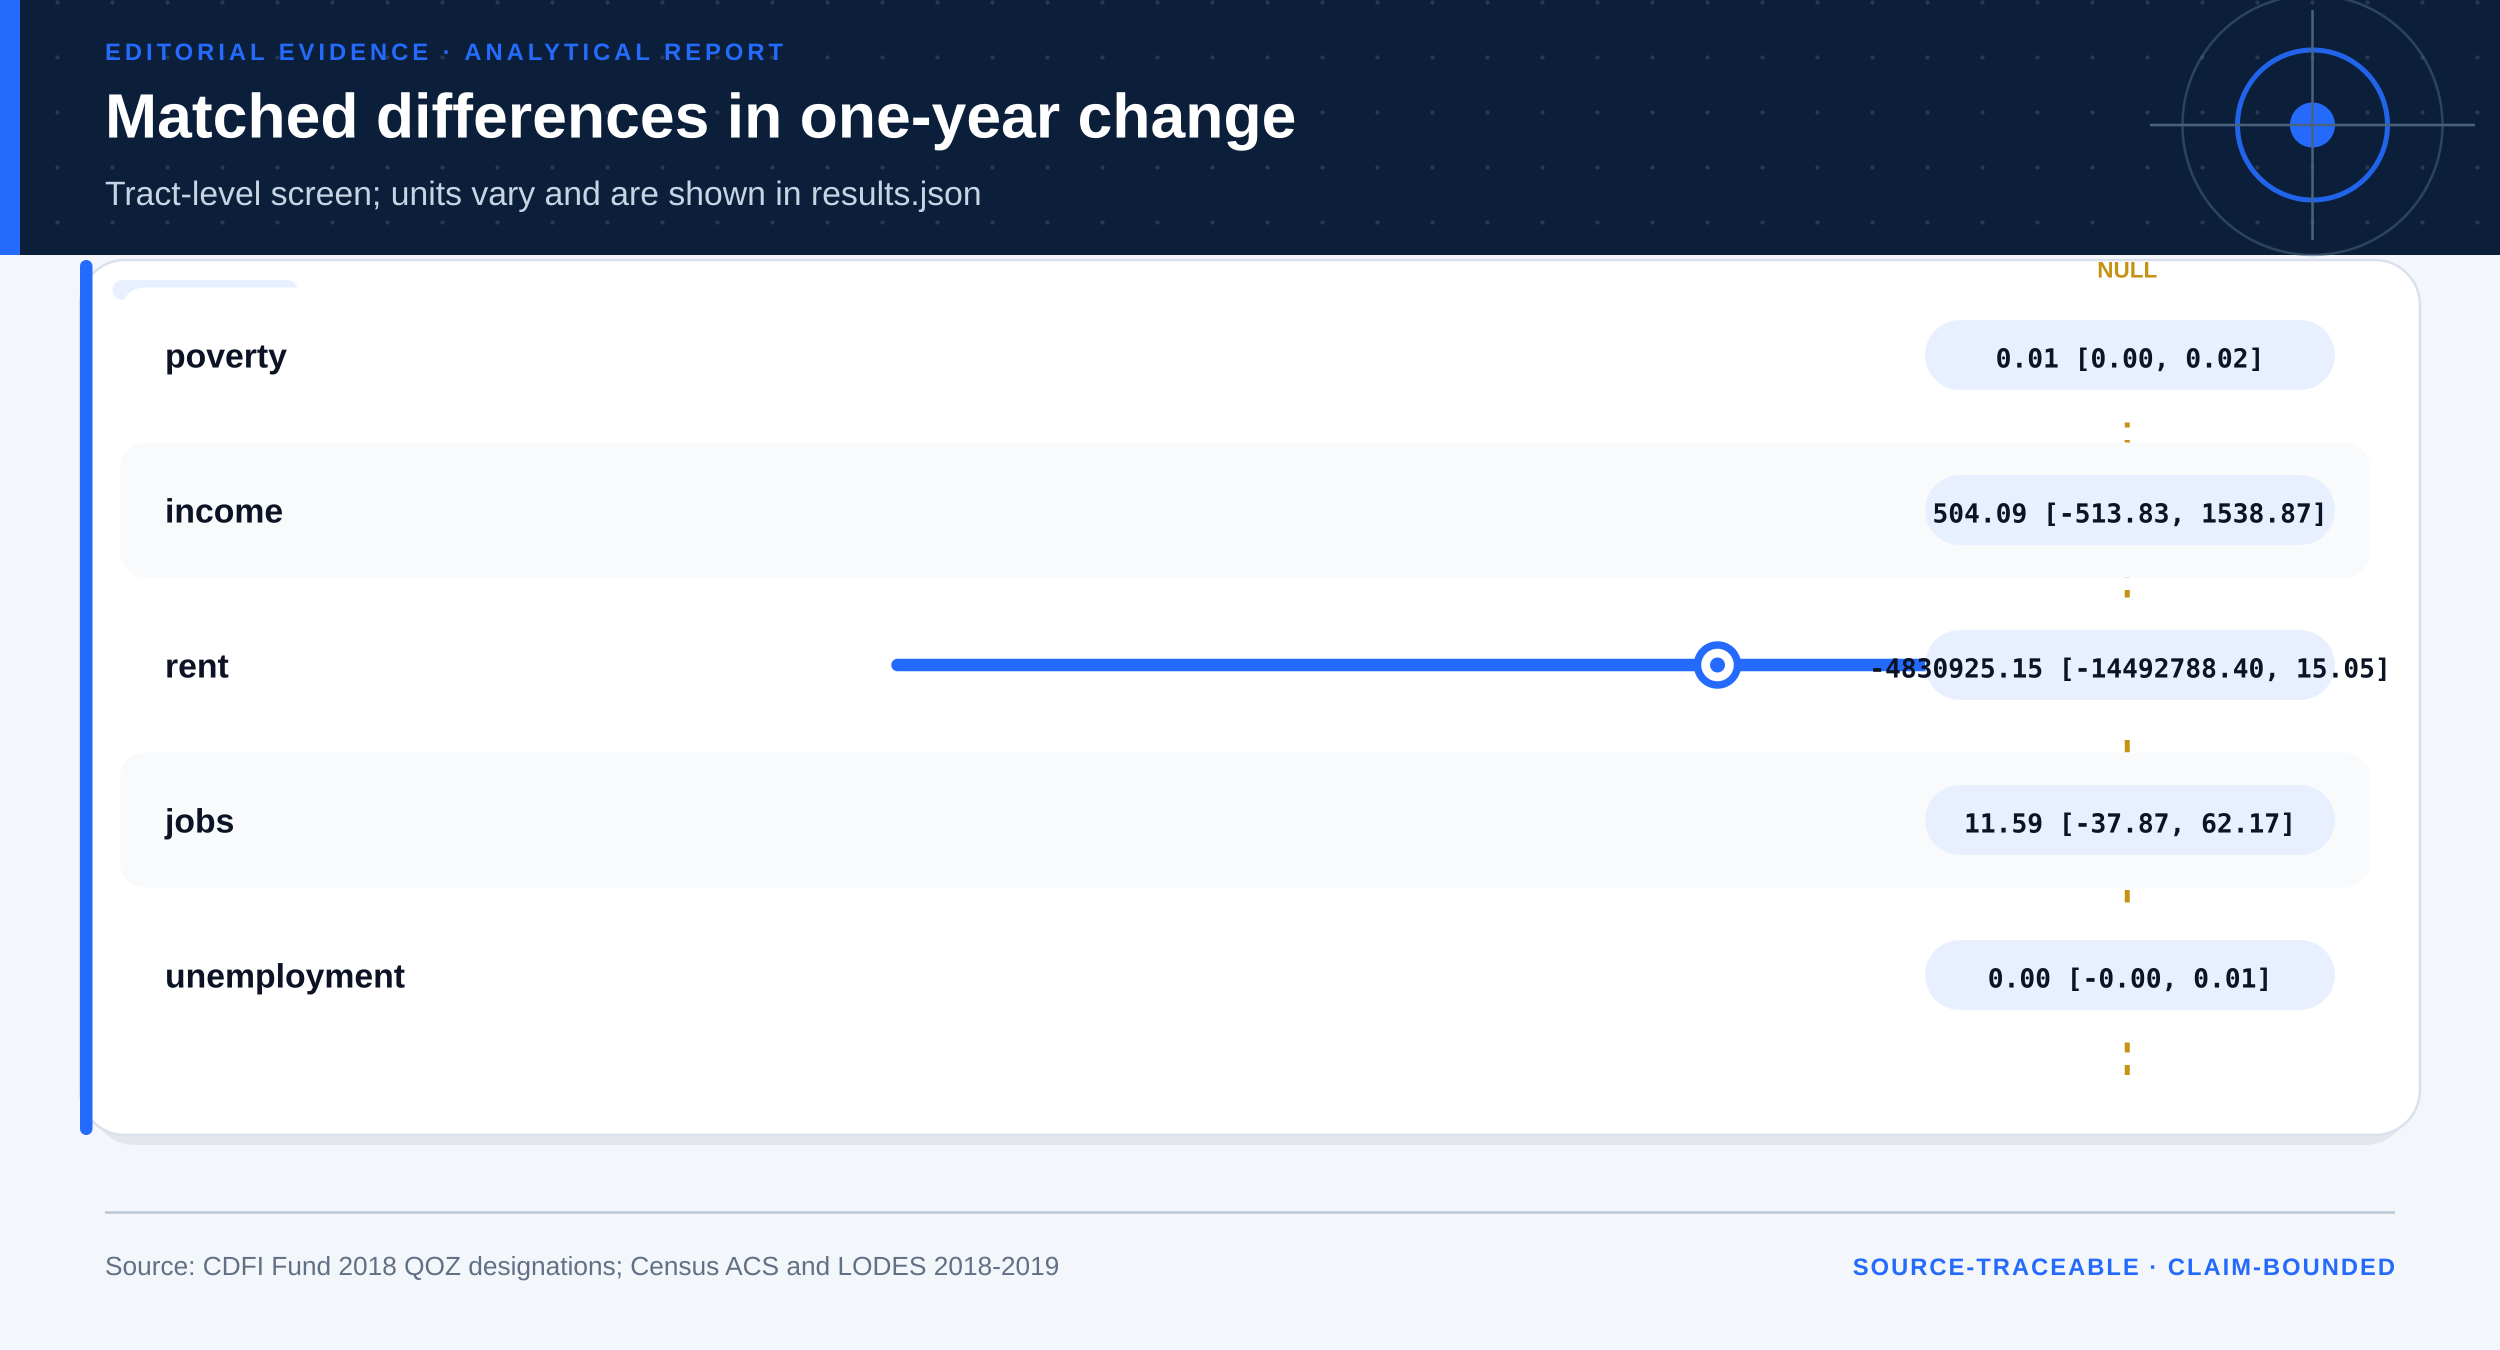
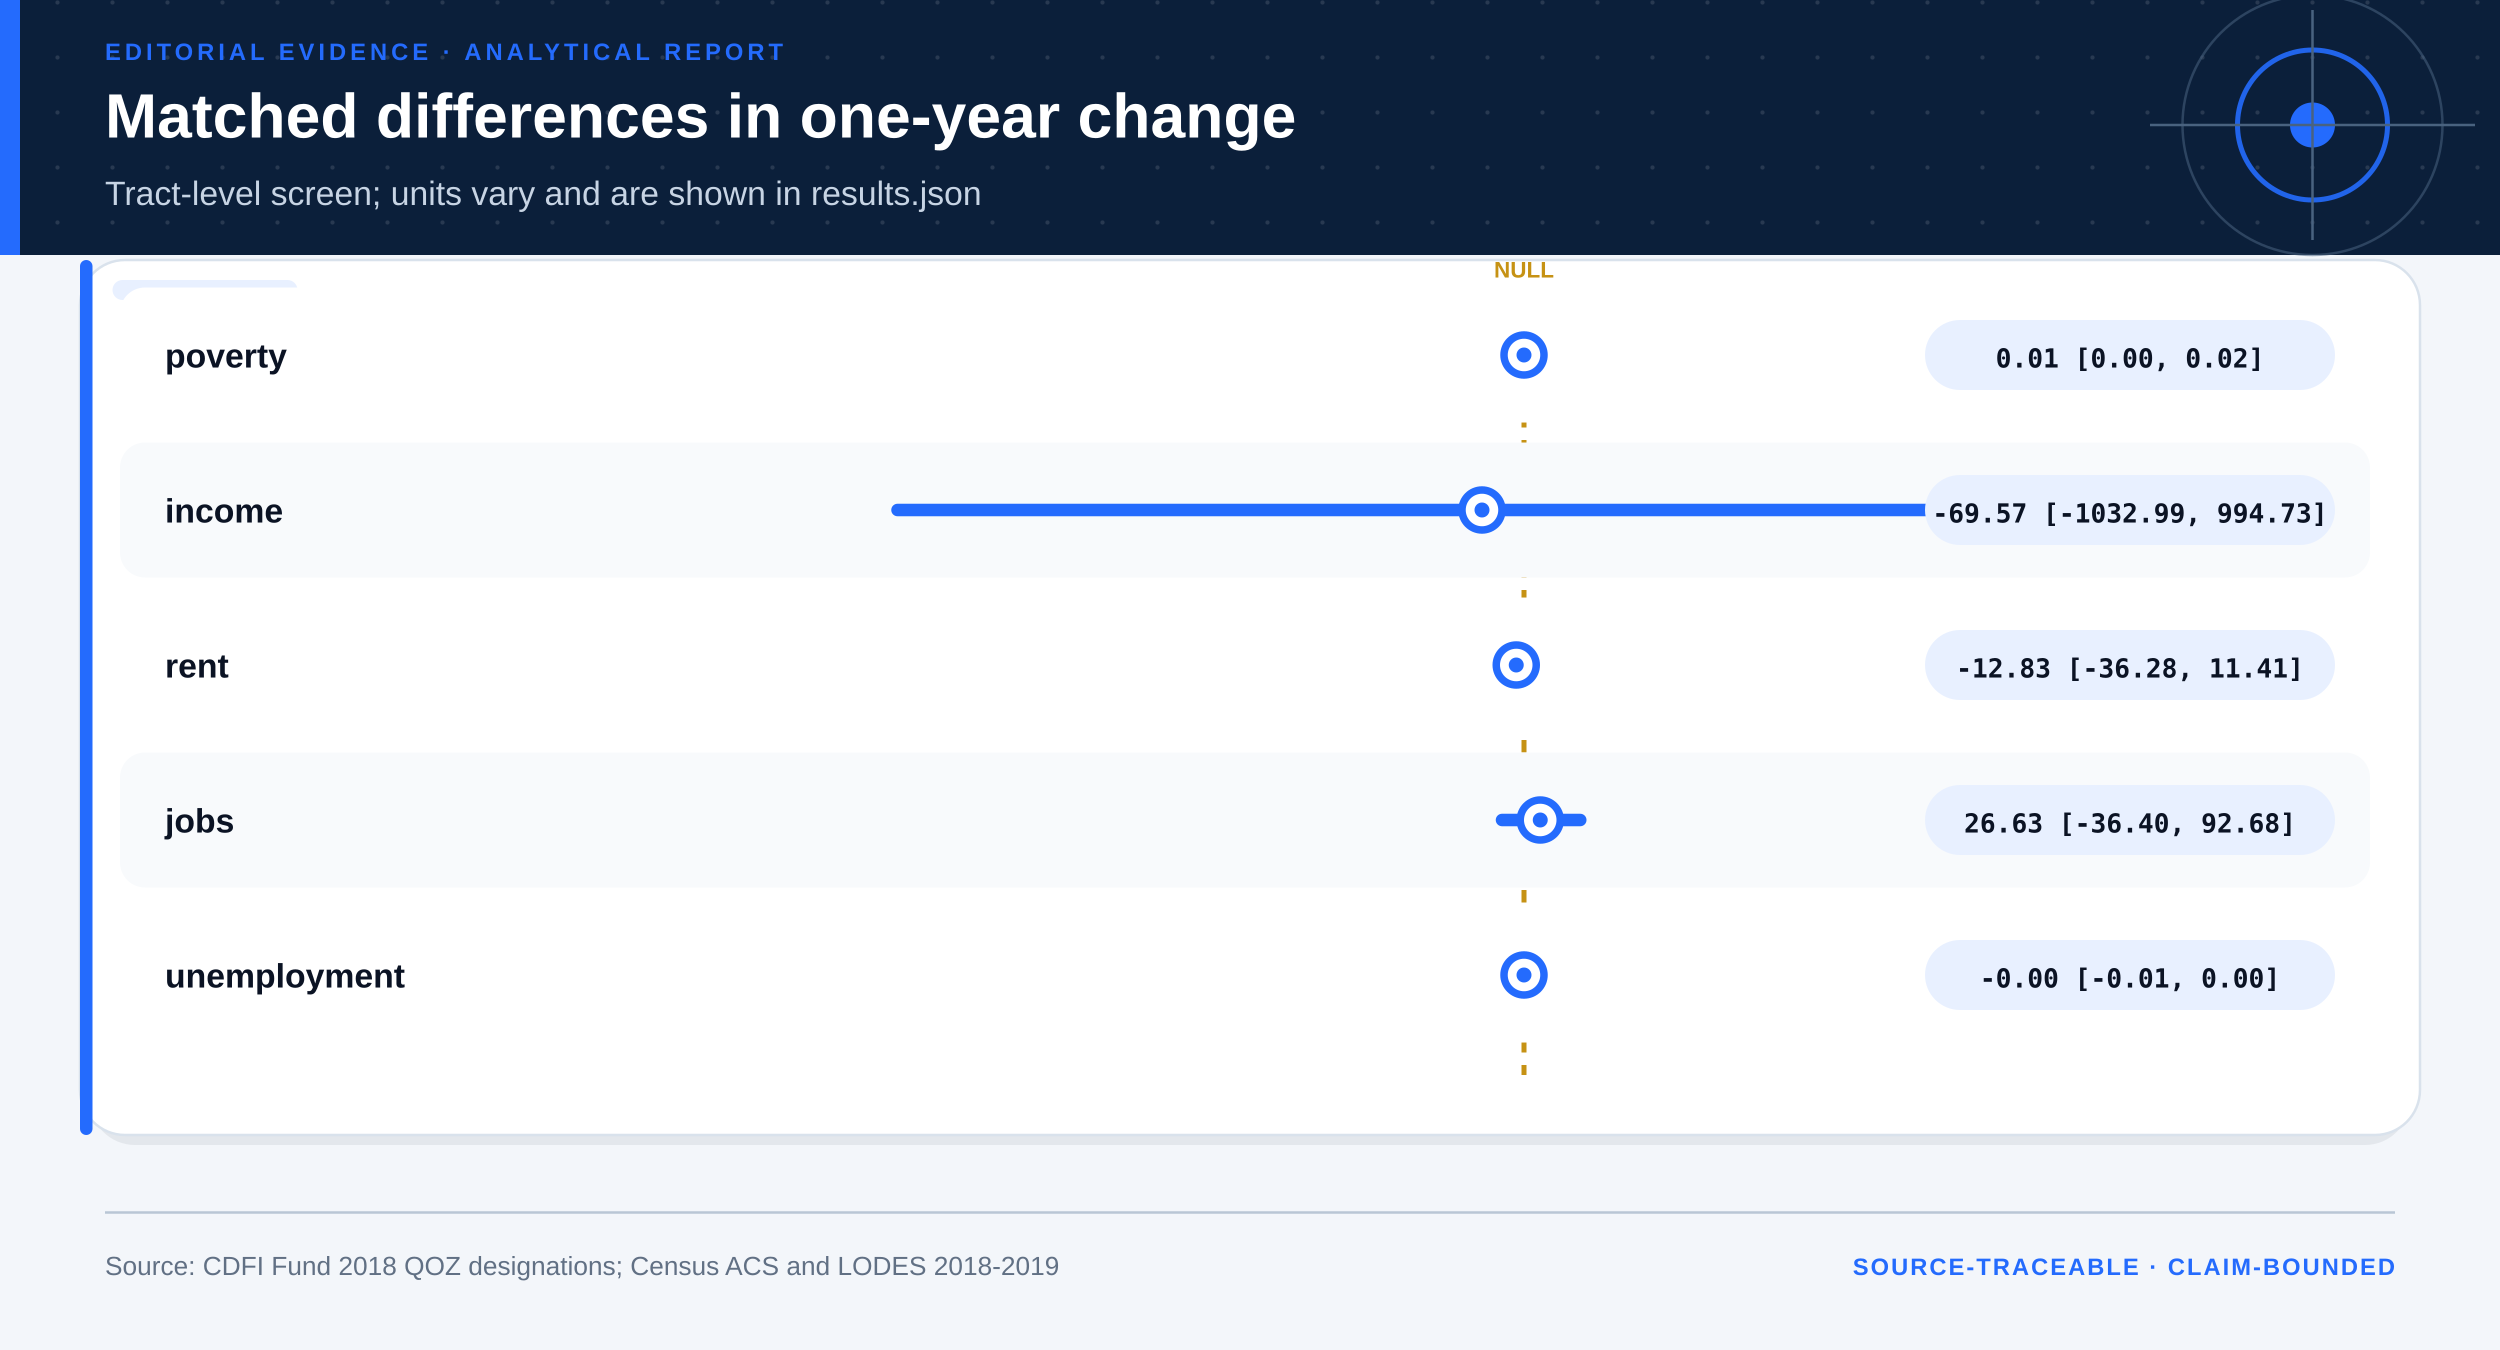
<svg xmlns="http://www.w3.org/2000/svg" width="1000" height="540" viewBox="0 0 1000 540" role="img" aria-labelledby="title desc">
  <defs>
    <pattern id="microGrid" width="22" height="22" patternUnits="userSpaceOnUse">
      <circle cx="1" cy="1" r=".85" fill="#FFFFFF" opacity=".12" />
    </pattern>
  </defs>
  <rect width="1000" height="540" fill="#F3F6FA" />
  <rect width="1000" height="102" fill="#0B1F3A" />
  <rect width="1000" height="102" fill="url(#microGrid)" />
  <rect width="8" height="102" fill="#246BFD" />
  <circle cx="925" cy="50" r="30" fill="none" stroke="#246BFD" stroke-width="2" opacity=".9" />
  <circle cx="925" cy="50" r="9" fill="#246BFD" />
  <circle cx="925" cy="50" r="52" fill="none" stroke="#49627F" stroke-width="1" opacity=".55" />
  <line x1="860" y1="50" x2="990" y2="50" stroke="#49627F" stroke-width="1" />
  <line x1="925" y1="4" x2="925" y2="96" stroke="#49627F" stroke-width="1" />
  <text x="42" y="24" font-family="-apple-system,BlinkMacSystemFont,'Segoe UI',Arial,sans-serif" font-size="9.5" font-weight="800" letter-spacing="1.6" fill="#246BFD">EDITORIAL EVIDENCE · ANALYTICAL REPORT</text>
  <text x="42" y="55" font-family="-apple-system,BlinkMacSystemFont,'Segoe UI',Arial,sans-serif" font-size="25" font-weight="760" fill="#FFFFFF">Matched differences in one-year change</text>
  <text x="42" y="82" font-family="-apple-system,BlinkMacSystemFont,'Segoe UI',Arial,sans-serif" font-size="13.5" fill="#C7D4E4">Tract-level screen; units vary and are shown in results.json</text>
  <rect x="36" y="110" width="928" height="348" rx="18" fill="#07152A" opacity=".07" />
  <rect x="32" y="104" width="936" height="350" rx="18" fill="#FFFFFF" stroke="#D9E2EC" />
  <rect x="32" y="104" width="5" height="350" rx="2.5" fill="#246BFD" />
  <rect x="45" y="112" width="74" height="8" rx="4" fill="#E8F0FF" />
-   <line x1="850.9" y1="116" x2="850.9" y2="430" stroke="#C69214" stroke-width="2" stroke-dasharray="5 5" />
-   <text x="850.9" y="111" text-anchor="middle" font-family="-apple-system,BlinkMacSystemFont,&quot;Segoe UI&quot;,Arial,sans-serif" font-size="9" font-weight="800" fill="#C69214">NULL</text>
+   <line x1="609.6" y1="116" x2="609.6" y2="430" stroke="#C69214" stroke-width="2" stroke-dasharray="5 5" />
+   <text x="609.6" y="111" text-anchor="middle" font-family="-apple-system,BlinkMacSystemFont,&quot;Segoe UI&quot;,Arial,sans-serif" font-size="9" font-weight="800" fill="#C69214">NULL</text>
  <rect x="48" y="115.0" width="900" height="54" rx="10" fill="#FFFFFF" />
  <text x="66" y="147.0" font-family="-apple-system,BlinkMacSystemFont,&quot;Segoe UI&quot;,Arial,sans-serif" font-size="13.5" font-weight="650" fill="#0B1324">poverty</text>
-   <line x1="850.9" y1="142.0" x2="850.9" y2="142.0" stroke="#246BFD" stroke-width="5" stroke-linecap="round" />
-   <circle cx="850.9" cy="142.0" r="8" fill="#FFFFFF" stroke="#246BFD" stroke-width="3" />
-   <circle cx="850.9" cy="142.0" r="3" fill="#246BFD" />
+   <line x1="609.6" y1="142.0" x2="609.6" y2="142.0" stroke="#246BFD" stroke-width="5" stroke-linecap="round" />
+   <circle cx="609.6" cy="142.0" r="8" fill="#FFFFFF" stroke="#246BFD" stroke-width="3" />
+   <circle cx="609.6" cy="142.0" r="3" fill="#246BFD" />
  <rect x="770" y="128.0" width="164" height="28" rx="14" fill="#E8F0FF" />
  <text x="852" y="147.0" text-anchor="middle" font-family="ui-monospace,SFMono-Regular,Menlo,monospace" font-size="10.5" font-weight="750" fill="#0B1324">0.01 [0.00, 0.02]</text>
  <rect x="48" y="177.0" width="900" height="54" rx="10" fill="#F8FAFC" />
  <text x="66" y="209.0" font-family="-apple-system,BlinkMacSystemFont,&quot;Segoe UI&quot;,Arial,sans-serif" font-size="13.5" font-weight="650" fill="#0B1324">income</text>
-   <line x1="850.9" y1="204.0" x2="851.0" y2="204.0" stroke="#246BFD" stroke-width="5" stroke-linecap="round" />
-   <circle cx="850.9" cy="204.0" r="8" fill="#FFFFFF" stroke="#246BFD" stroke-width="3" />
-   <circle cx="850.9" cy="204.0" r="3" fill="#246BFD" />
+   <line x1="359.0" y1="204.0" x2="851.0" y2="204.0" stroke="#246BFD" stroke-width="5" stroke-linecap="round" />
+   <circle cx="592.8" cy="204.0" r="8" fill="#FFFFFF" stroke="#246BFD" stroke-width="3" />
+   <circle cx="592.8" cy="204.0" r="3" fill="#246BFD" />
  <rect x="770" y="190.0" width="164" height="28" rx="14" fill="#E8F0FF" />
-   <text x="852" y="209.0" text-anchor="middle" font-family="ui-monospace,SFMono-Regular,Menlo,monospace" font-size="10.5" font-weight="750" fill="#0B1324">504.09 [-513.83, 1538.87]</text>
+   <text x="852" y="209.0" text-anchor="middle" font-family="ui-monospace,SFMono-Regular,Menlo,monospace" font-size="10.5" font-weight="750" fill="#0B1324">-69.57 [-1032.99, 994.73]</text>
  <rect x="48" y="239.0" width="900" height="54" rx="10" fill="#FFFFFF" />
  <text x="66" y="271.0" font-family="-apple-system,BlinkMacSystemFont,&quot;Segoe UI&quot;,Arial,sans-serif" font-size="13.5" font-weight="650" fill="#0B1324">rent</text>
-   <line x1="359.0" y1="266.0" x2="850.9" y2="266.0" stroke="#246BFD" stroke-width="5" stroke-linecap="round" />
-   <circle cx="687.0" cy="266.0" r="8" fill="#FFFFFF" stroke="#246BFD" stroke-width="3" />
-   <circle cx="687.0" cy="266.0" r="3" fill="#246BFD" />
+   <line x1="600.8" y1="266.0" x2="612.4" y2="266.0" stroke="#246BFD" stroke-width="5" stroke-linecap="round" />
+   <circle cx="606.5" cy="266.0" r="8" fill="#FFFFFF" stroke="#246BFD" stroke-width="3" />
+   <circle cx="606.5" cy="266.0" r="3" fill="#246BFD" />
  <rect x="770" y="252.0" width="164" height="28" rx="14" fill="#E8F0FF" />
-   <text x="852" y="271.0" text-anchor="middle" font-family="ui-monospace,SFMono-Regular,Menlo,monospace" font-size="10.5" font-weight="750" fill="#0B1324">-4830925.15 [-14492788.40, 15.05]</text>
+   <text x="852" y="271.0" text-anchor="middle" font-family="ui-monospace,SFMono-Regular,Menlo,monospace" font-size="10.5" font-weight="750" fill="#0B1324">-12.83 [-36.28, 11.41]</text>
  <rect x="48" y="301.0" width="900" height="54" rx="10" fill="#F8FAFC" />
  <text x="66" y="333.0" font-family="-apple-system,BlinkMacSystemFont,&quot;Segoe UI&quot;,Arial,sans-serif" font-size="13.5" font-weight="650" fill="#0B1324">jobs</text>
-   <line x1="850.9" y1="328.0" x2="850.9" y2="328.0" stroke="#246BFD" stroke-width="5" stroke-linecap="round" />
-   <circle cx="850.9" cy="328.0" r="8" fill="#FFFFFF" stroke="#246BFD" stroke-width="3" />
-   <circle cx="850.9" cy="328.0" r="3" fill="#246BFD" />
+   <line x1="600.8" y1="328.0" x2="632.1" y2="328.0" stroke="#246BFD" stroke-width="5" stroke-linecap="round" />
+   <circle cx="616.1" cy="328.0" r="8" fill="#FFFFFF" stroke="#246BFD" stroke-width="3" />
+   <circle cx="616.1" cy="328.0" r="3" fill="#246BFD" />
  <rect x="770" y="314.0" width="164" height="28" rx="14" fill="#E8F0FF" />
-   <text x="852" y="333.0" text-anchor="middle" font-family="ui-monospace,SFMono-Regular,Menlo,monospace" font-size="10.5" font-weight="750" fill="#0B1324">11.59 [-37.87, 62.17]</text>
+   <text x="852" y="333.0" text-anchor="middle" font-family="ui-monospace,SFMono-Regular,Menlo,monospace" font-size="10.5" font-weight="750" fill="#0B1324">26.63 [-36.40, 92.68]</text>
  <rect x="48" y="363.0" width="900" height="54" rx="10" fill="#FFFFFF" />
  <text x="66" y="395.0" font-family="-apple-system,BlinkMacSystemFont,&quot;Segoe UI&quot;,Arial,sans-serif" font-size="13.5" font-weight="650" fill="#0B1324">unemployment</text>
-   <line x1="850.9" y1="390.0" x2="850.9" y2="390.0" stroke="#246BFD" stroke-width="5" stroke-linecap="round" />
-   <circle cx="850.9" cy="390.0" r="8" fill="#FFFFFF" stroke="#246BFD" stroke-width="3" />
-   <circle cx="850.9" cy="390.0" r="3" fill="#246BFD" />
+   <line x1="609.6" y1="390.0" x2="609.6" y2="390.0" stroke="#246BFD" stroke-width="5" stroke-linecap="round" />
+   <circle cx="609.6" cy="390.0" r="8" fill="#FFFFFF" stroke="#246BFD" stroke-width="3" />
+   <circle cx="609.6" cy="390.0" r="3" fill="#246BFD" />
  <rect x="770" y="376.0" width="164" height="28" rx="14" fill="#E8F0FF" />
-   <text x="852" y="395.0" text-anchor="middle" font-family="ui-monospace,SFMono-Regular,Menlo,monospace" font-size="10.5" font-weight="750" fill="#0B1324">0.00 [-0.00, 0.01]</text>
+   <text x="852" y="395.0" text-anchor="middle" font-family="ui-monospace,SFMono-Regular,Menlo,monospace" font-size="10.5" font-weight="750" fill="#0B1324">-0.00 [-0.01, 0.00]</text>
  <line x1="42" y1="485" x2="958" y2="485" stroke="#B9C6D5" />
  <text x="42" y="510" font-family="-apple-system,BlinkMacSystemFont,'Segoe UI',Arial,sans-serif" font-size="10.5" fill="#617084">Source: CDFI Fund 2018 QOZ designations; Census ACS and LODES 2018-2019</text>
  <text x="958" y="510" text-anchor="end" font-family="-apple-system,BlinkMacSystemFont,'Segoe UI',Arial,sans-serif" font-size="9.5" font-weight="750" letter-spacing=".8" fill="#246BFD">SOURCE-TRACEABLE · CLAIM-BOUNDED</text>
</svg>
